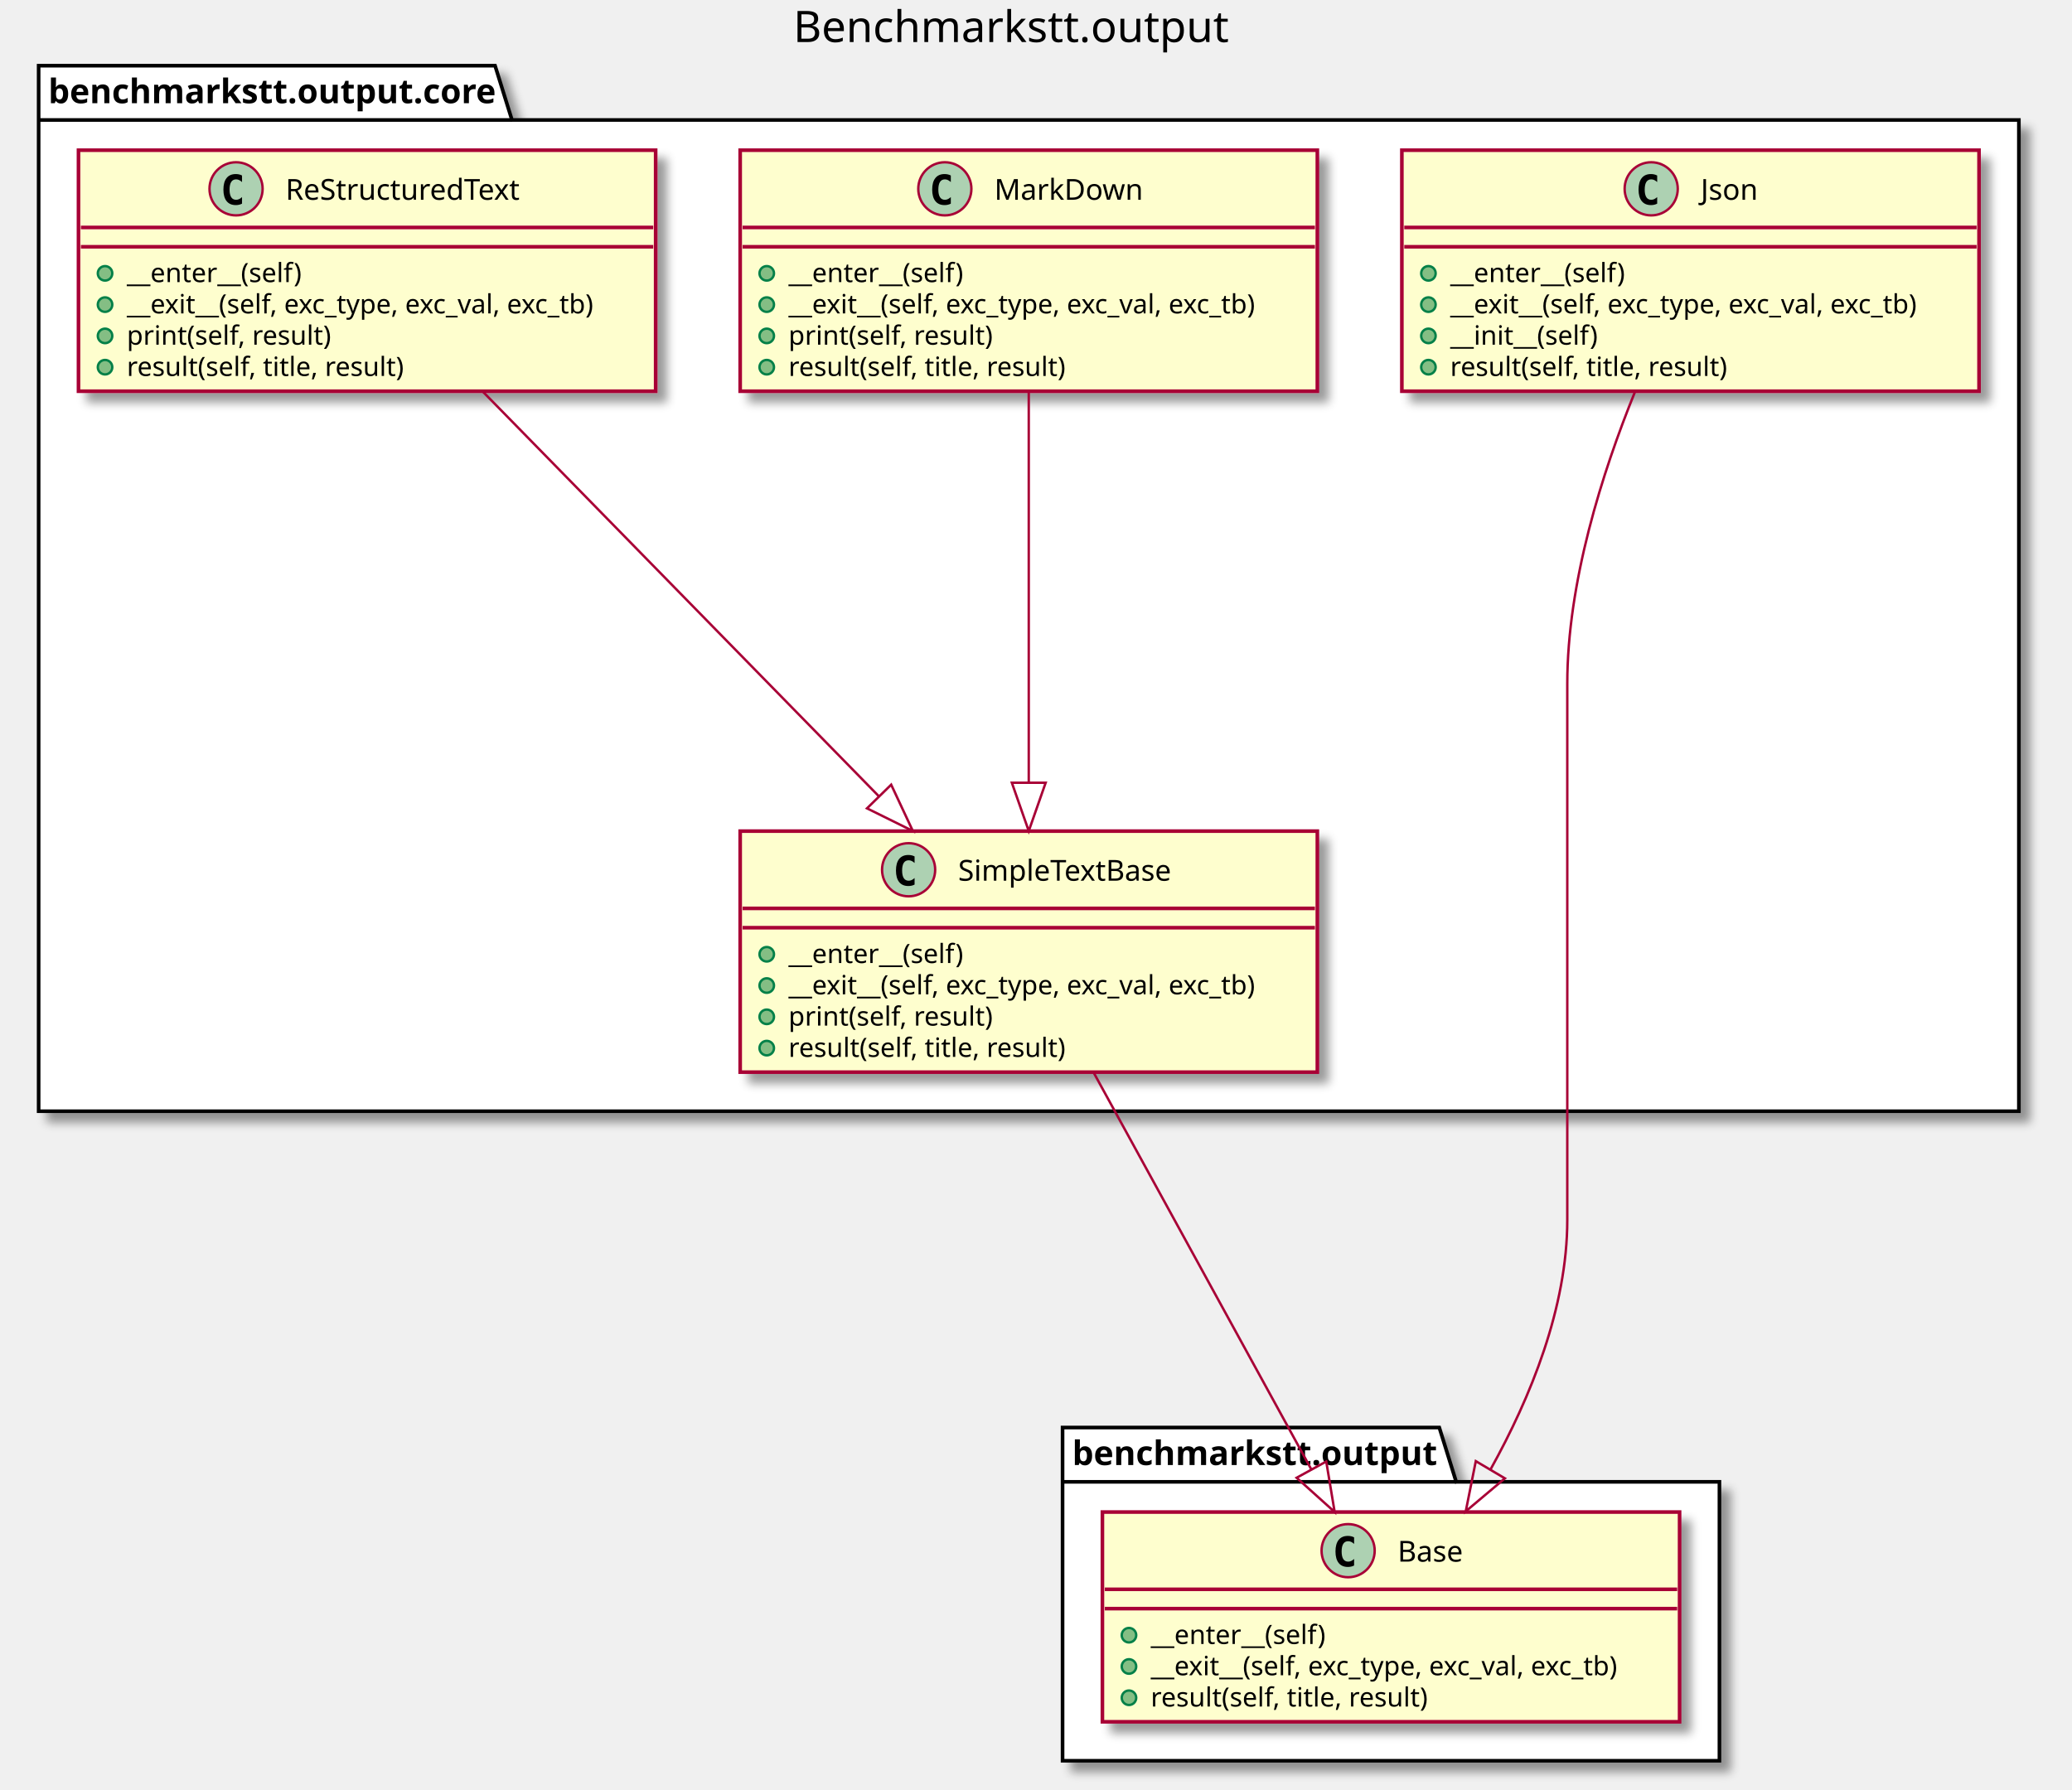
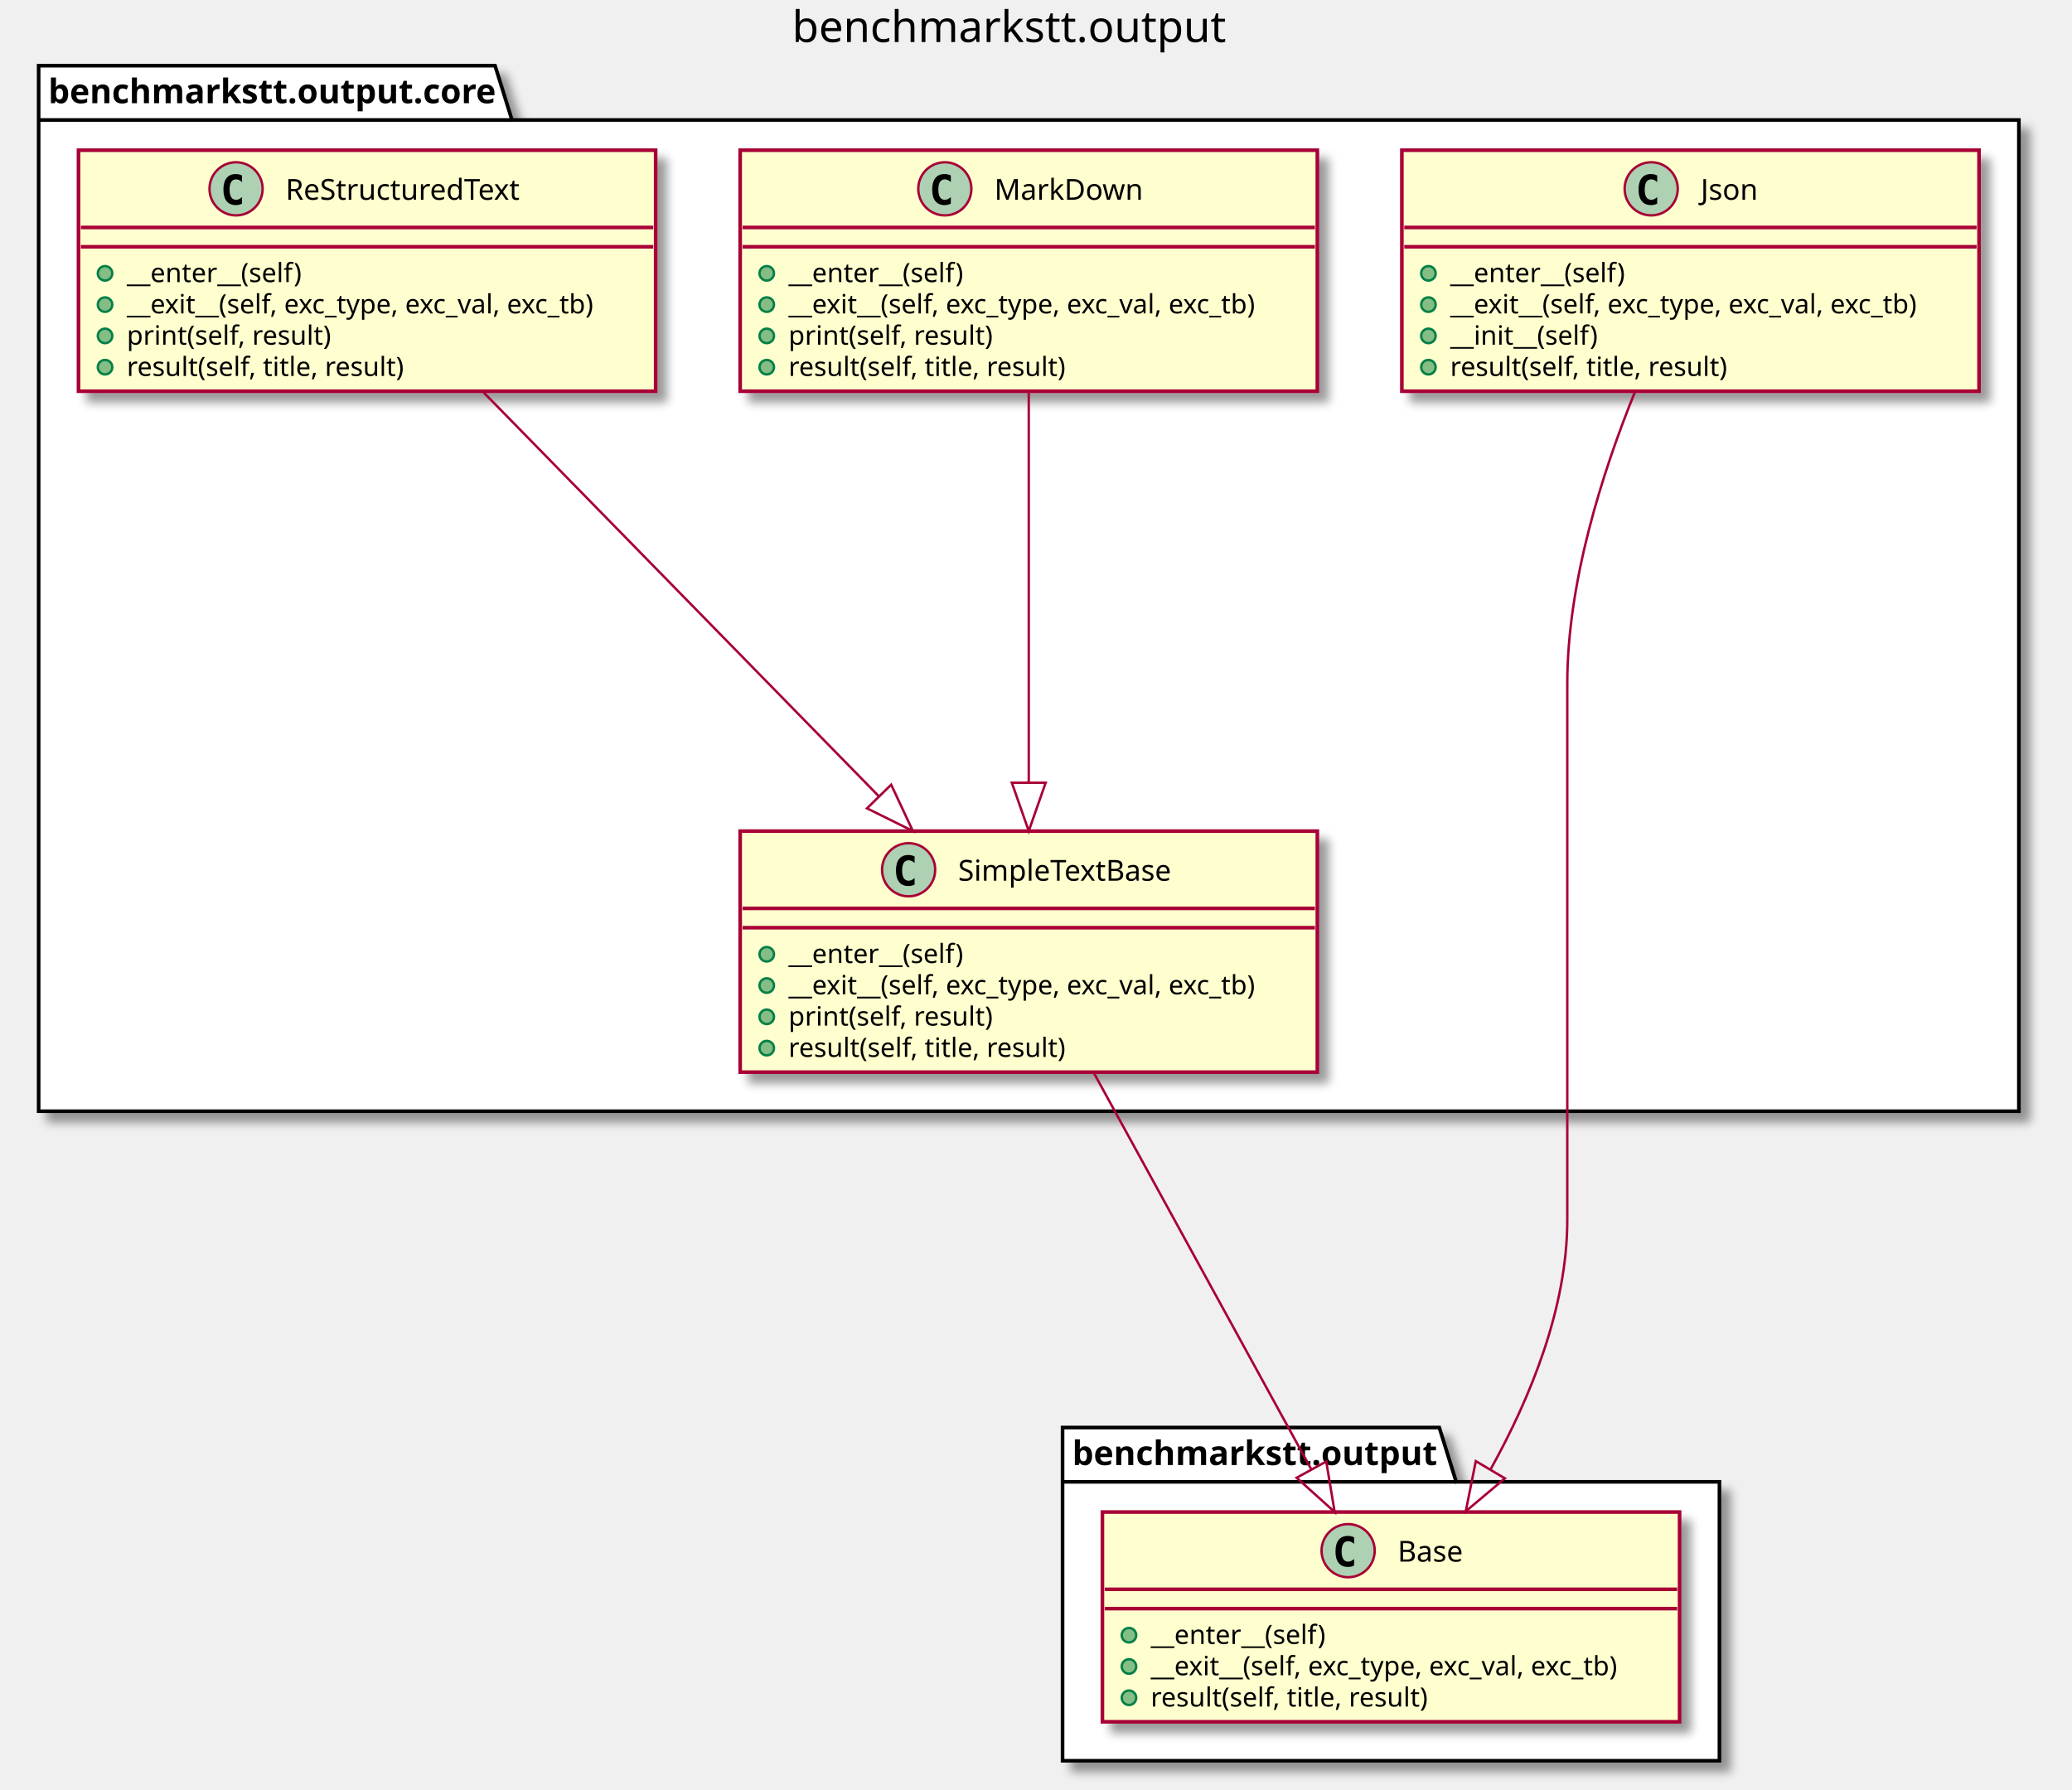
<svg xmlns="http://www.w3.org/2000/svg" xmlns:xlink="http://www.w3.org/1999/xlink" contentScriptType="application/ecmascript" contentStyleType="text/css" height="741px" preserveAspectRatio="none" style="width:858px;height:741px;" version="1.1" viewBox="0 0 858 741" width="858px" zoomAndPan="magnify">
  <defs>
-     <filter height="300%" id="f1eva0fkt8y9j0" width="300%" x="-1" y="-1">
+     <filter height="300%" id="fdrywn78q5t1v" width="300%" x="-1" y="-1">
      <feGaussianBlur result="blurOut" stdDeviation="2.0" />
      <feColorMatrix in="blurOut" result="blurOut2" type="matrix" values="0 0 0 0 0 0 0 0 0 0 0 0 0 0 0 0 0 0 .4 0" />
      <feOffset dx="4.0" dy="4.0" in="blurOut2" result="blurOut3" />
      <feBlend in="SourceGraphic" in2="blurOut3" mode="normal" />
    </filter>
  </defs>
  <g>
-     <text fill="#000000" font-family="sans-serif" font-size="18" lengthAdjust="spacingAndGlyphs" textLength="183" x="328.5" y="17.402">Benchmarkstt.output</text>
-     <polygon fill="#FFFFFF" filter="url(#f1eva0fkt8y9j0)" points="440,591.199,596,591.199,603,613.688,712,613.688,712,729.199,440,729.199,440,591.199" style="stroke: #000000; stroke-width: 1.5;" />
+     <text fill="#000000" font-family="sans-serif" font-size="18" lengthAdjust="spacingAndGlyphs" textLength="184" x="328" y="17.402">benchmarkstt.output</text>
+     <polygon fill="#FFFFFF" filter="url(#fdrywn78q5t1v)" points="440,591.199,596,591.199,603,613.688,712,613.688,712,729.199,440,729.199,440,591.199" style="stroke: #000000; stroke-width: 1.5;" />
    <line style="stroke: #000000; stroke-width: 1.5;" x1="440" x2="603" y1="613.688" y2="613.688" />
    <text fill="#000000" font-family="sans-serif" font-size="14" font-weight="bold" lengthAdjust="spacingAndGlyphs" textLength="150" x="444" y="606.734">benchmarkstt.output</text>
-     <polygon fill="#FFFFFF" filter="url(#f1eva0fkt8y9j0)" points="16,27.199,205,27.199,212,49.688,836,49.688,836,460.199,16,460.199,16,27.199" style="stroke: #000000; stroke-width: 1.5;" />
+     <polygon fill="#FFFFFF" filter="url(#fdrywn78q5t1v)" points="16,27.199,205,27.199,212,49.688,836,49.688,836,460.199,16,460.199,16,27.199" style="stroke: #000000; stroke-width: 1.5;" />
    <line style="stroke: #000000; stroke-width: 1.5;" x1="16" x2="212" y1="49.688" y2="49.688" />
    <text fill="#000000" font-family="sans-serif" font-size="14" font-weight="bold" lengthAdjust="spacingAndGlyphs" textLength="183" x="20" y="42.734">benchmarkstt.output.core</text>
    <a href="https://benchmarkstt.readthedocs.io/en/latest/modules/benchmarkstt.output.html#benchmarkstt.output.Base" target="_top" title="https://benchmarkstt.readthedocs.io/en/latest/modules/benchmarkstt.output.html#benchmarkstt.output.Base" xlink:actuate="onRequest" xlink:href="https://benchmarkstt.readthedocs.io/en/latest/modules/benchmarkstt.output.html#benchmarkstt.output.Base" xlink:show="new" xlink:title="https://benchmarkstt.readthedocs.io/en/latest/modules/benchmarkstt.output.html#benchmarkstt.output.Base" xlink:type="simple">
-       <rect fill="#FEFECE" filter="url(#f1eva0fkt8y9j0)" height="86.865" id="benchmarkstt.output.Base" style="stroke: #A80036; stroke-width: 1.5;" width="239" x="456.5" y="626.199" />
+       <rect fill="#FEFECE" filter="url(#fdrywn78q5t1v)" height="86.865" id="benchmarkstt.output.Base" style="stroke: #A80036; stroke-width: 1.5;" width="239" x="456.5" y="626.199" />
      <ellipse cx="558.25" cy="642.199" fill="#ADD1B2" rx="11" ry="11" style="stroke: #A80036; stroke-width: 1.0;" />
      <path d="M560.723,648.342 Q560.142,648.641 559.503,648.79 Q558.864,648.94 558.158,648.94 Q555.651,648.94 554.332,647.288 Q553.012,645.636 553.012,642.515 Q553.012,639.386 554.332,637.734 Q555.651,636.082 558.158,636.082 Q558.864,636.082 559.511,636.231 Q560.159,636.381 560.723,636.68 L560.723,639.402 Q560.092,638.821 559.499,638.552 Q558.905,638.282 558.274,638.282 Q556.93,638.282 556.245,639.348 Q555.56,640.415 555.56,642.515 Q555.56,644.607 556.245,645.674 Q556.93,646.74 558.274,646.74 Q558.905,646.74 559.499,646.471 Q560.092,646.201 560.723,645.62 Z " />
      <text fill="#000000" font-family="sans-serif" font-size="12" lengthAdjust="spacingAndGlyphs" textLength="27" x="578.75" y="646.734">Base</text>
      <line style="stroke: #A80036; stroke-width: 1.5;" x1="457.5" x2="694.5" y1="658.199" y2="658.199" />
      <line style="stroke: #A80036; stroke-width: 1.5;" x1="457.5" x2="694.5" y1="666.199" y2="666.199" />
      <ellipse cx="467.5" cy="677.199" fill="#84BE84" rx="3" ry="3" style="stroke: #038048; stroke-width: 1.0;" />
      <text fill="#000000" font-family="sans-serif" font-size="11" lengthAdjust="spacingAndGlyphs" textLength="79" x="476.5" y="680.834">__enter__(self)</text>
      <ellipse cx="467.5" cy="690.154" fill="#84BE84" rx="3" ry="3" style="stroke: #038048; stroke-width: 1.0;" />
      <text fill="#000000" font-family="sans-serif" font-size="11" lengthAdjust="spacingAndGlyphs" textLength="213" x="476.5" y="693.789">__exit__(self, exc_type, exc_val, exc_tb)</text>
      <ellipse cx="467.5" cy="703.109" fill="#84BE84" rx="3" ry="3" style="stroke: #038048; stroke-width: 1.0;" />
      <text fill="#000000" font-family="sans-serif" font-size="11" lengthAdjust="spacingAndGlyphs" textLength="121" x="476.5" y="706.744">result(self, title, result)</text>
    </a>
    <a href="https://benchmarkstt.readthedocs.io/en/latest/modules/benchmarkstt.output.core.html#benchmarkstt.output.core.Json" target="_top" title="https://benchmarkstt.readthedocs.io/en/latest/modules/benchmarkstt.output.core.html#benchmarkstt.output.core.Json" xlink:actuate="onRequest" xlink:href="https://benchmarkstt.readthedocs.io/en/latest/modules/benchmarkstt.output.core.html#benchmarkstt.output.core.Json" xlink:show="new" xlink:title="https://benchmarkstt.readthedocs.io/en/latest/modules/benchmarkstt.output.core.html#benchmarkstt.output.core.Json" xlink:type="simple">
-       <rect fill="#FEFECE" filter="url(#f1eva0fkt8y9j0)" height="99.82" id="benchmarkstt.output.core.Json" style="stroke: #A80036; stroke-width: 1.5;" width="239" x="580.5" y="62.199" />
+       <rect fill="#FEFECE" filter="url(#fdrywn78q5t1v)" height="99.82" id="benchmarkstt.output.core.Json" style="stroke: #A80036; stroke-width: 1.5;" width="239" x="580.5" y="62.199" />
      <ellipse cx="683.75" cy="78.199" fill="#ADD1B2" rx="11" ry="11" style="stroke: #A80036; stroke-width: 1.0;" />
      <path d="M686.223,84.342 Q685.642,84.641 685.003,84.79 Q684.364,84.94 683.658,84.94 Q681.151,84.94 679.832,83.288 Q678.512,81.636 678.512,78.515 Q678.512,75.386 679.832,73.734 Q681.151,72.082 683.658,72.082 Q684.364,72.082 685.011,72.231 Q685.659,72.381 686.223,72.68 L686.223,75.402 Q685.592,74.821 684.999,74.552 Q684.405,74.282 683.774,74.282 Q682.43,74.282 681.745,75.348 Q681.06,76.415 681.06,78.515 Q681.06,80.607 681.745,81.674 Q682.43,82.74 683.774,82.74 Q684.405,82.74 684.999,82.471 Q685.592,82.201 686.223,81.62 Z " />
      <text fill="#000000" font-family="sans-serif" font-size="12" lengthAdjust="spacingAndGlyphs" textLength="24" x="704.25" y="82.734">Json</text>
      <line style="stroke: #A80036; stroke-width: 1.5;" x1="581.5" x2="818.5" y1="94.199" y2="94.199" />
      <line style="stroke: #A80036; stroke-width: 1.5;" x1="581.5" x2="818.5" y1="102.199" y2="102.199" />
      <ellipse cx="591.5" cy="113.199" fill="#84BE84" rx="3" ry="3" style="stroke: #038048; stroke-width: 1.0;" />
      <text fill="#000000" font-family="sans-serif" font-size="11" lengthAdjust="spacingAndGlyphs" textLength="79" x="600.5" y="116.834">__enter__(self)</text>
      <ellipse cx="591.5" cy="126.154" fill="#84BE84" rx="3" ry="3" style="stroke: #038048; stroke-width: 1.0;" />
      <text fill="#000000" font-family="sans-serif" font-size="11" lengthAdjust="spacingAndGlyphs" textLength="213" x="600.5" y="129.789">__exit__(self, exc_type, exc_val, exc_tb)</text>
      <ellipse cx="591.5" cy="139.109" fill="#84BE84" rx="3" ry="3" style="stroke: #038048; stroke-width: 1.0;" />
      <text fill="#000000" font-family="sans-serif" font-size="11" lengthAdjust="spacingAndGlyphs" textLength="68" x="600.5" y="142.744">__init__(self)</text>
      <ellipse cx="591.5" cy="152.065" fill="#84BE84" rx="3" ry="3" style="stroke: #038048; stroke-width: 1.0;" />
      <text fill="#000000" font-family="sans-serif" font-size="11" lengthAdjust="spacingAndGlyphs" textLength="121" x="600.5" y="155.699">result(self, title, result)</text>
    </a>
    <a href="https://benchmarkstt.readthedocs.io/en/latest/modules/benchmarkstt.output.core.html#benchmarkstt.output.core.MarkDown" target="_top" title="https://benchmarkstt.readthedocs.io/en/latest/modules/benchmarkstt.output.core.html#benchmarkstt.output.core.MarkDown" xlink:actuate="onRequest" xlink:href="https://benchmarkstt.readthedocs.io/en/latest/modules/benchmarkstt.output.core.html#benchmarkstt.output.core.MarkDown" xlink:show="new" xlink:title="https://benchmarkstt.readthedocs.io/en/latest/modules/benchmarkstt.output.core.html#benchmarkstt.output.core.MarkDown" xlink:type="simple">
-       <rect fill="#FEFECE" filter="url(#f1eva0fkt8y9j0)" height="99.82" id="benchmarkstt.output.core.MarkDown" style="stroke: #A80036; stroke-width: 1.5;" width="239" x="306.5" y="62.199" />
+       <rect fill="#FEFECE" filter="url(#fdrywn78q5t1v)" height="99.82" id="benchmarkstt.output.core.MarkDown" style="stroke: #A80036; stroke-width: 1.5;" width="239" x="306.5" y="62.199" />
      <ellipse cx="391.25" cy="78.199" fill="#ADD1B2" rx="11" ry="11" style="stroke: #A80036; stroke-width: 1.0;" />
      <path d="M393.723,84.342 Q393.142,84.641 392.503,84.79 Q391.864,84.94 391.158,84.94 Q388.651,84.94 387.332,83.288 Q386.012,81.636 386.012,78.515 Q386.012,75.386 387.332,73.734 Q388.651,72.082 391.158,72.082 Q391.864,72.082 392.511,72.231 Q393.159,72.381 393.723,72.68 L393.723,75.402 Q393.092,74.821 392.499,74.552 Q391.905,74.282 391.274,74.282 Q389.93,74.282 389.245,75.348 Q388.56,76.415 388.56,78.515 Q388.56,80.607 389.245,81.674 Q389.93,82.74 391.274,82.74 Q391.905,82.74 392.499,82.471 Q393.092,82.201 393.723,81.62 Z " />
      <text fill="#000000" font-family="sans-serif" font-size="12" lengthAdjust="spacingAndGlyphs" textLength="61" x="411.75" y="82.734">MarkDown</text>
      <line style="stroke: #A80036; stroke-width: 1.5;" x1="307.5" x2="544.5" y1="94.199" y2="94.199" />
      <line style="stroke: #A80036; stroke-width: 1.5;" x1="307.5" x2="544.5" y1="102.199" y2="102.199" />
      <ellipse cx="317.5" cy="113.199" fill="#84BE84" rx="3" ry="3" style="stroke: #038048; stroke-width: 1.0;" />
      <text fill="#000000" font-family="sans-serif" font-size="11" lengthAdjust="spacingAndGlyphs" textLength="79" x="326.5" y="116.834">__enter__(self)</text>
      <ellipse cx="317.5" cy="126.154" fill="#84BE84" rx="3" ry="3" style="stroke: #038048; stroke-width: 1.0;" />
      <text fill="#000000" font-family="sans-serif" font-size="11" lengthAdjust="spacingAndGlyphs" textLength="213" x="326.5" y="129.789">__exit__(self, exc_type, exc_val, exc_tb)</text>
      <ellipse cx="317.5" cy="139.109" fill="#84BE84" rx="3" ry="3" style="stroke: #038048; stroke-width: 1.0;" />
      <text fill="#000000" font-family="sans-serif" font-size="11" lengthAdjust="spacingAndGlyphs" textLength="90" x="326.5" y="142.744">print(self, result)</text>
      <ellipse cx="317.5" cy="152.065" fill="#84BE84" rx="3" ry="3" style="stroke: #038048; stroke-width: 1.0;" />
      <text fill="#000000" font-family="sans-serif" font-size="11" lengthAdjust="spacingAndGlyphs" textLength="121" x="326.5" y="155.699">result(self, title, result)</text>
    </a>
    <a href="https://benchmarkstt.readthedocs.io/en/latest/modules/benchmarkstt.output.core.html#benchmarkstt.output.core.ReStructuredText" target="_top" title="https://benchmarkstt.readthedocs.io/en/latest/modules/benchmarkstt.output.core.html#benchmarkstt.output.core.ReStructuredText" xlink:actuate="onRequest" xlink:href="https://benchmarkstt.readthedocs.io/en/latest/modules/benchmarkstt.output.core.html#benchmarkstt.output.core.ReStructuredText" xlink:show="new" xlink:title="https://benchmarkstt.readthedocs.io/en/latest/modules/benchmarkstt.output.core.html#benchmarkstt.output.core.ReStructuredText" xlink:type="simple">
-       <rect fill="#FEFECE" filter="url(#f1eva0fkt8y9j0)" height="99.82" id="benchmarkstt.output.core.ReStructuredText" style="stroke: #A80036; stroke-width: 1.5;" width="239" x="32.5" y="62.199" />
+       <rect fill="#FEFECE" filter="url(#fdrywn78q5t1v)" height="99.82" id="benchmarkstt.output.core.ReStructuredText" style="stroke: #A80036; stroke-width: 1.5;" width="239" x="32.5" y="62.199" />
      <ellipse cx="97.75" cy="78.199" fill="#ADD1B2" rx="11" ry="11" style="stroke: #A80036; stroke-width: 1.0;" />
      <path d="M100.223,84.342 Q99.642,84.641 99.003,84.79 Q98.364,84.94 97.658,84.94 Q95.151,84.94 93.832,83.288 Q92.512,81.636 92.512,78.515 Q92.512,75.386 93.832,73.734 Q95.151,72.082 97.658,72.082 Q98.364,72.082 99.011,72.231 Q99.659,72.381 100.223,72.68 L100.223,75.402 Q99.592,74.821 98.999,74.552 Q98.405,74.282 97.774,74.282 Q96.43,74.282 95.745,75.348 Q95.06,76.415 95.06,78.515 Q95.06,80.607 95.745,81.674 Q96.43,82.74 97.774,82.74 Q98.405,82.74 98.999,82.471 Q99.592,82.201 100.223,81.62 Z " />
      <text fill="#000000" font-family="sans-serif" font-size="12" lengthAdjust="spacingAndGlyphs" textLength="100" x="118.25" y="82.734">ReStructuredText</text>
      <line style="stroke: #A80036; stroke-width: 1.5;" x1="33.5" x2="270.5" y1="94.199" y2="94.199" />
      <line style="stroke: #A80036; stroke-width: 1.5;" x1="33.5" x2="270.5" y1="102.199" y2="102.199" />
      <ellipse cx="43.5" cy="113.199" fill="#84BE84" rx="3" ry="3" style="stroke: #038048; stroke-width: 1.0;" />
      <text fill="#000000" font-family="sans-serif" font-size="11" lengthAdjust="spacingAndGlyphs" textLength="79" x="52.5" y="116.834">__enter__(self)</text>
      <ellipse cx="43.5" cy="126.154" fill="#84BE84" rx="3" ry="3" style="stroke: #038048; stroke-width: 1.0;" />
      <text fill="#000000" font-family="sans-serif" font-size="11" lengthAdjust="spacingAndGlyphs" textLength="213" x="52.5" y="129.789">__exit__(self, exc_type, exc_val, exc_tb)</text>
      <ellipse cx="43.5" cy="139.109" fill="#84BE84" rx="3" ry="3" style="stroke: #038048; stroke-width: 1.0;" />
      <text fill="#000000" font-family="sans-serif" font-size="11" lengthAdjust="spacingAndGlyphs" textLength="90" x="52.5" y="142.744">print(self, result)</text>
      <ellipse cx="43.5" cy="152.065" fill="#84BE84" rx="3" ry="3" style="stroke: #038048; stroke-width: 1.0;" />
      <text fill="#000000" font-family="sans-serif" font-size="11" lengthAdjust="spacingAndGlyphs" textLength="121" x="52.5" y="155.699">result(self, title, result)</text>
    </a>
    <a href="https://benchmarkstt.readthedocs.io/en/latest/modules/benchmarkstt.output.core.html#benchmarkstt.output.core.SimpleTextBase" target="_top" title="https://benchmarkstt.readthedocs.io/en/latest/modules/benchmarkstt.output.core.html#benchmarkstt.output.core.SimpleTextBase" xlink:actuate="onRequest" xlink:href="https://benchmarkstt.readthedocs.io/en/latest/modules/benchmarkstt.output.core.html#benchmarkstt.output.core.SimpleTextBase" xlink:show="new" xlink:title="https://benchmarkstt.readthedocs.io/en/latest/modules/benchmarkstt.output.core.html#benchmarkstt.output.core.SimpleTextBase" xlink:type="simple">
-       <rect fill="#FEFECE" filter="url(#f1eva0fkt8y9j0)" height="99.82" id="benchmarkstt.output.core.SimpleTextBase" style="stroke: #A80036; stroke-width: 1.5;" width="239" x="306.5" y="344.199" />
+       <rect fill="#FEFECE" filter="url(#fdrywn78q5t1v)" height="99.82" id="benchmarkstt.output.core.SimpleTextBase" style="stroke: #A80036; stroke-width: 1.5;" width="239" x="306.5" y="344.199" />
      <ellipse cx="376.25" cy="360.199" fill="#ADD1B2" rx="11" ry="11" style="stroke: #A80036; stroke-width: 1.0;" />
      <path d="M378.723,366.342 Q378.142,366.641 377.503,366.791 Q376.864,366.94 376.158,366.94 Q373.651,366.94 372.332,365.288 Q371.012,363.636 371.012,360.515 Q371.012,357.386 372.332,355.734 Q373.651,354.082 376.158,354.082 Q376.864,354.082 377.511,354.231 Q378.159,354.381 378.723,354.68 L378.723,357.402 Q378.092,356.821 377.499,356.551 Q376.905,356.282 376.274,356.282 Q374.93,356.282 374.245,357.348 Q373.56,358.415 373.56,360.515 Q373.56,362.607 374.245,363.674 Q374.93,364.74 376.274,364.74 Q376.905,364.74 377.499,364.471 Q378.092,364.201 378.723,363.62 Z " />
      <text fill="#000000" font-family="sans-serif" font-size="12" lengthAdjust="spacingAndGlyphs" textLength="91" x="396.75" y="364.734">SimpleTextBase</text>
      <line style="stroke: #A80036; stroke-width: 1.5;" x1="307.5" x2="544.5" y1="376.199" y2="376.199" />
      <line style="stroke: #A80036; stroke-width: 1.5;" x1="307.5" x2="544.5" y1="384.199" y2="384.199" />
      <ellipse cx="317.5" cy="395.199" fill="#84BE84" rx="3" ry="3" style="stroke: #038048; stroke-width: 1.0;" />
      <text fill="#000000" font-family="sans-serif" font-size="11" lengthAdjust="spacingAndGlyphs" textLength="79" x="326.5" y="398.834">__enter__(self)</text>
      <ellipse cx="317.5" cy="408.154" fill="#84BE84" rx="3" ry="3" style="stroke: #038048; stroke-width: 1.0;" />
      <text fill="#000000" font-family="sans-serif" font-size="11" lengthAdjust="spacingAndGlyphs" textLength="213" x="326.5" y="411.789">__exit__(self, exc_type, exc_val, exc_tb)</text>
      <ellipse cx="317.5" cy="421.109" fill="#84BE84" rx="3" ry="3" style="stroke: #038048; stroke-width: 1.0;" />
      <text fill="#000000" font-family="sans-serif" font-size="11" lengthAdjust="spacingAndGlyphs" textLength="90" x="326.5" y="424.744">print(self, result)</text>
      <ellipse cx="317.5" cy="434.065" fill="#84BE84" rx="3" ry="3" style="stroke: #038048; stroke-width: 1.0;" />
      <text fill="#000000" font-family="sans-serif" font-size="11" lengthAdjust="spacingAndGlyphs" textLength="121" x="326.5" y="437.699">result(self, title, result)</text>
    </a>
    <path d="M677.04,162.249 C663.5,195.599 649,241.139 649,283.199 C649,283.199 649,283.199 649,505.199 C649,541.499 633.81,578.699 617.29,608.429 " fill="none" id="benchmarkstt.output.core.Json-&gt;benchmarkstt.output.Base" style="stroke: #A80036; stroke-width: 1.0;" />
    <polygon fill="none" points="623.17,612.249,606.96,625.899,611.12,605.119,623.17,612.249" style="stroke: #A80036; stroke-width: 1.0;" />
    <path d="M426,162.289 C426,207.129 426,273.889 426,324.109 " fill="none" id="benchmarkstt.output.core.MarkDown-&gt;benchmarkstt.output.core.SimpleTextBase" style="stroke: #A80036; stroke-width: 1.0;" />
    <polygon fill="none" points="433,324.159,426,344.159,419,324.159,433,324.159" style="stroke: #A80036; stroke-width: 1.0;" />
    <path d="M200.04,162.289 C245.58,208.829 314.22,278.979 363.9,329.739 " fill="none" id="benchmarkstt.output.core.ReStructuredText-&gt;benchmarkstt.output.core.SimpleTextBase" style="stroke: #A80036; stroke-width: 1.0;" />
    <polygon fill="none" points="369.03,324.969,378.01,344.159,359.02,334.769,369.03,324.969" style="stroke: #A80036; stroke-width: 1.0;" />
    <path d="M452.99,444.409 C478.2,490.369 515.88,559.079 542.89,608.329 " fill="none" id="benchmarkstt.output.core.SimpleTextBase-&gt;benchmarkstt.output.Base" style="stroke: #A80036; stroke-width: 1.0;" />
    <polygon fill="none" points="549.19,605.269,552.67,626.169,536.92,611.999,549.19,605.269" style="stroke: #A80036; stroke-width: 1.0;" />
  </g>
</svg>
